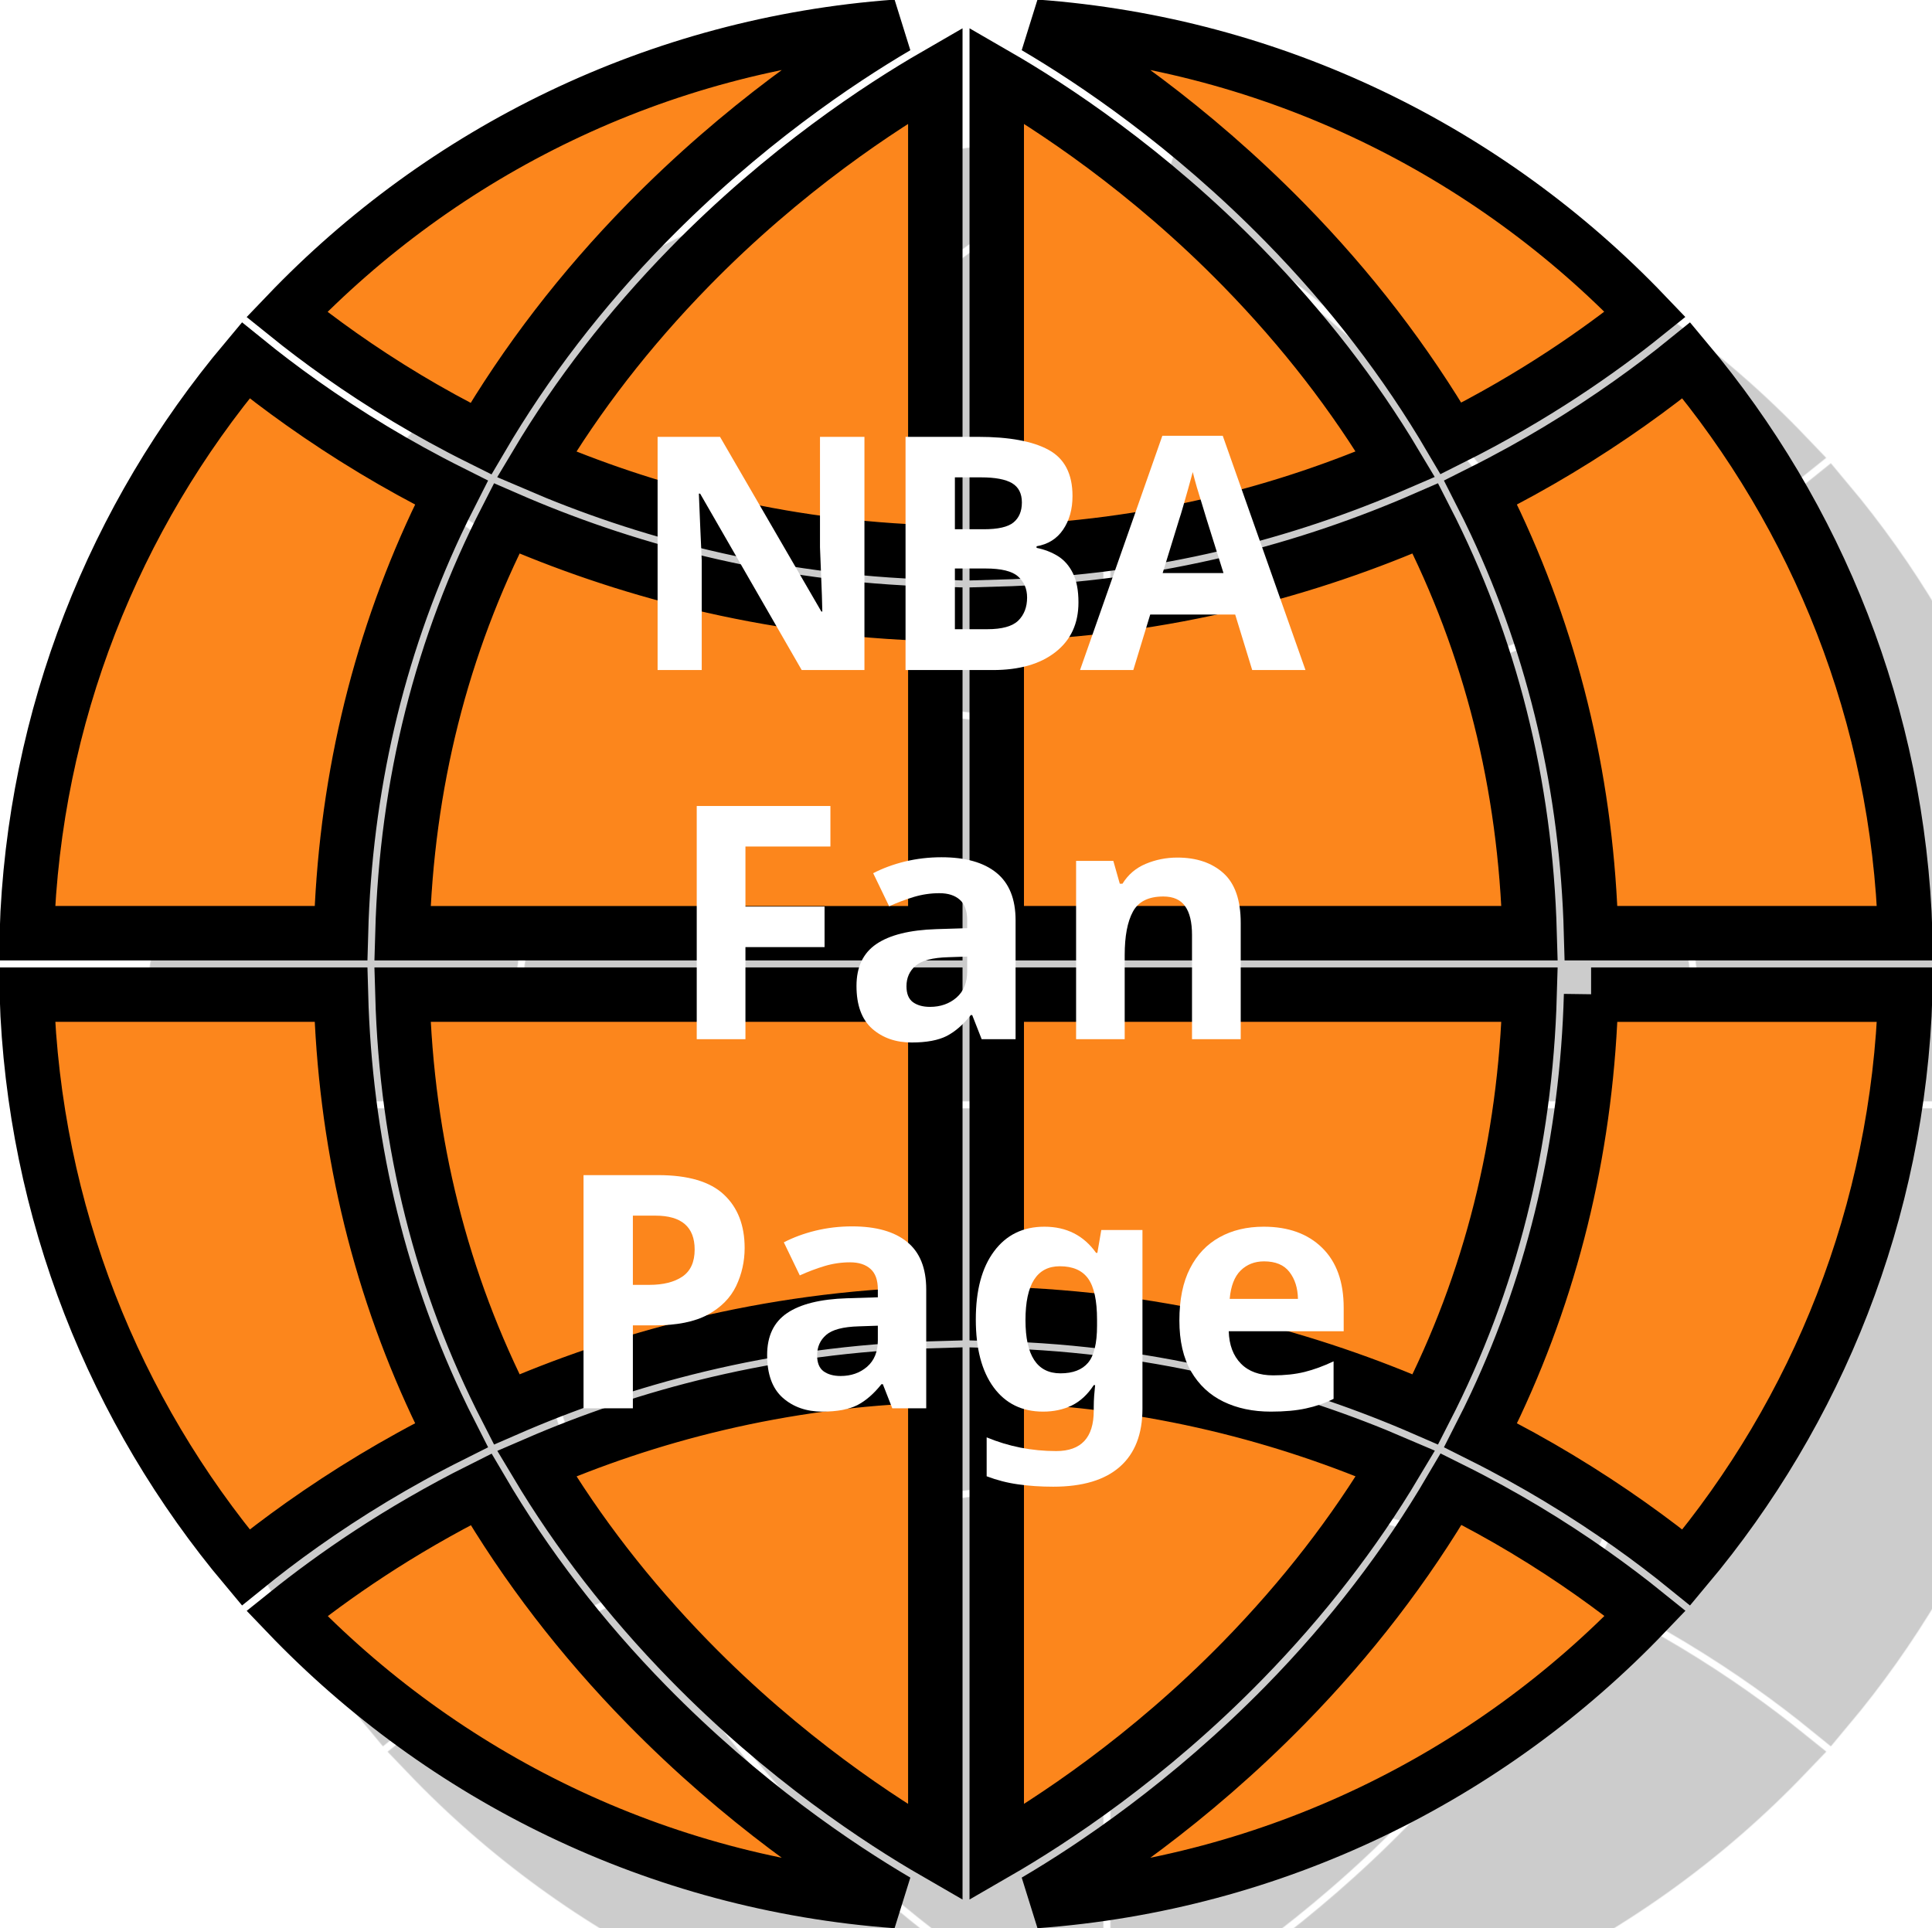
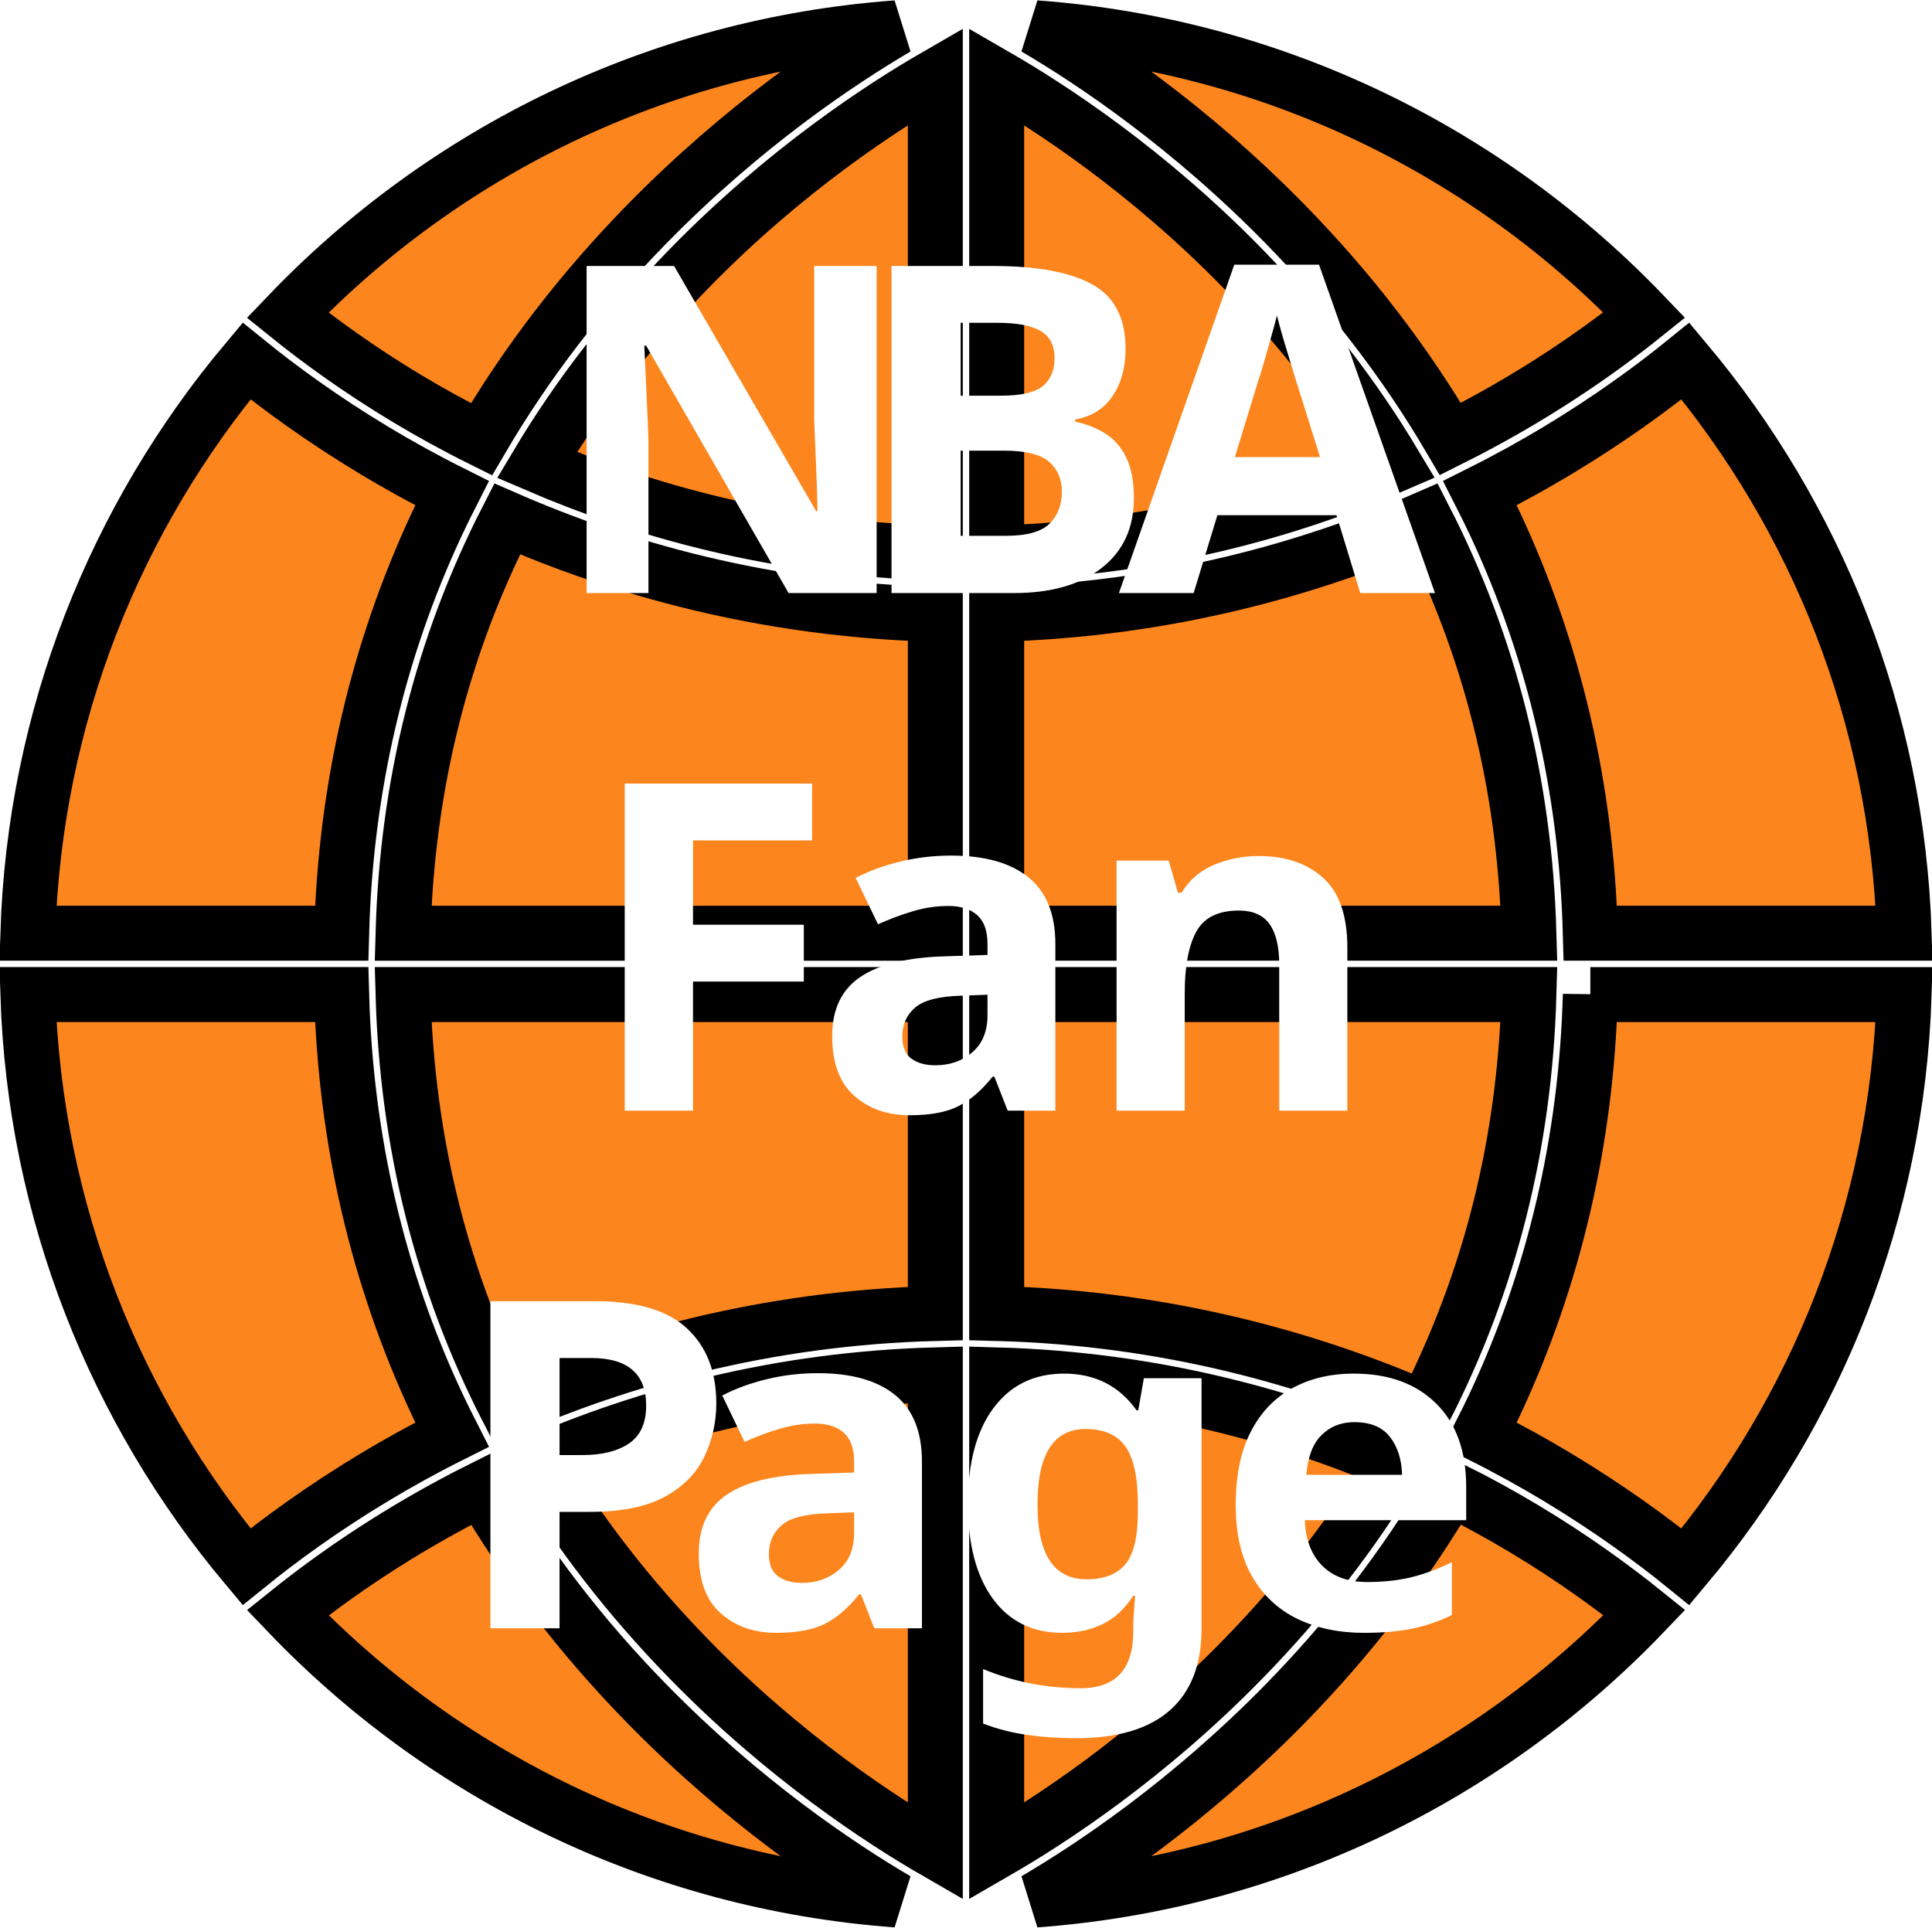
- <svg xmlns="http://www.w3.org/2000/svg" version="1.1" width="283.862" height="283.272" viewBox="124.765 78.906 283.862 283.272" xml:space="preserve">
+ <svg xmlns="http://www.w3.org/2000/svg" version="1.1" width="210.879" height="210.441" viewBox="102.531 52.953 210.879 210.441" xml:space="preserve">
  <defs>
</defs>
-   <g transform="matrix(3.45 0 0 3.45 266.7 220.54)" id="VCOUYx0vtBfMYMJuZmrHp">
-     <filter id="SVGID_120" y="-28%" height="156%" x="-27%" width="154%">
-       <feGaussianBlur in="SourceAlpha" stdDeviation="0" />
-       <feOffset dx="6" dy="6" result="oBlur" />
-       <feFlood flood-color="rgb(0,0,0)" flood-opacity="0.2" />
-       <feComposite in2="oBlur" operator="in" />
-       <feMerge>
-         <feMergeNode />
-         <feMergeNode in="SourceGraphic" />
-       </feMerge>
-     </filter>
-     <path style="stroke: rgb(0,0,0); stroke-width: 8; stroke-dasharray: none; stroke-linecap: butt; stroke-dashoffset: 0; stroke-linejoin: miter; stroke-miterlimit: 4; fill: rgb(252,134,29); fill-rule: nonzero; opacity: 1;filter: url(#SVGID_120);" vector-effect="non-scaling-stroke" transform=" translate(-40, -40)" d="M 64.002 38.692 L 41.308 38.692 L 41.308 25.094 C 48.602 24.901 54.766 23.12 59.564 21.027 C 62.337 26.437 63.823 32.342 64.002 38.692 z M 41.308 2.16 L 41.308 22.477 C 47.964 22.293 53.663 20.721 58.288 18.721 C 56.526 15.769 54.363 12.974 51.798 10.345 C 47.724 6.17 43.608 3.488 41.308 2.16 z M 38.692 38.692 L 38.692 25.094 C 31.398 24.901 25.234 23.12 20.436 21.027 C 17.663 26.437 16.177 32.342 15.998 38.693 L 38.692 38.693 z M 28.202 10.345 C 25.635 12.975 23.47 15.772 21.708 18.727 C 26.195 20.656 31.929 22.287 38.692 22.476 L 38.692 2.16 C 36.392 3.488 32.276 6.17 28.202 10.345 z M 66.62 41.308 C 66.452 47.484 65.088 53.351 62.558 58.763 C 62.353 59.203 62.137 59.639 61.916 60.073 C 63.132 60.682 64.237 61.297 65.225 61.892 C 67.445 63.229 69.266 64.562 70.676 65.706 C 76.248 59.063 79.702 50.585 80 41.309 L 66.62 41.309 z M 13.38 38.692 C 13.549 32.516 14.913 26.649 17.442 21.237 C 17.648 20.797 17.863 20.361 18.084 19.927 C 16.868 19.318 15.763 18.703 14.775 18.108 C 12.555 16.771 10.734 15.438 9.324 14.294 C 3.752 20.938 0.298 29.416 0 38.692 L 13.38 38.692 z M 38.692 41.308 L 15.998 41.308 C 16.177 47.658 17.663 53.563 20.436 58.973 C 25.234 56.88 31.399 55.099 38.692 54.906 L 38.692 41.308 z M 18.084 60.073 C 17.863 59.639 17.647 59.203 17.442 58.763 C 14.912 53.35 13.548 47.484 13.38 41.308 L 0 41.308 C 0.298 50.584 3.752 59.062 9.324 65.705 C 10.734 64.561 12.555 63.228 14.775 61.891 C 15.763 61.297 16.868 60.681 18.084 60.073 z M 26.4 71.554 C 23.624 68.721 21.263 65.646 19.347 62.38 C 15.805 64.151 13.027 66.099 11.078 67.665 C 17.727 74.614 26.855 79.17 37.041 79.914 C 34.56 78.456 30.496 75.735 26.4 71.554 z M 16.212 15.92 C 17.146 16.479 18.19 17.059 19.34 17.631 C 21.257 14.361 23.621 11.283 26.4 8.446 C 30.496 4.266 34.56 1.544 37.041 0.086 C 26.853 0.83 17.723 5.388 11.074 12.34 C 12.408 13.416 14.129 14.671 16.212 15.92 z M 63.788 64.08 C 62.854 63.521 61.81 62.941 60.66 62.369 C 58.743 65.639 56.379 68.717 53.6 71.554 C 49.504 75.734 45.44 78.456 42.959 79.914 C 53.148 79.169 62.278 74.611 68.927 67.66 C 67.592 66.584 65.871 65.329 63.788 64.08 z M 53.6 8.446 C 56.376 11.279 58.737 14.354 60.653 17.62 C 64.195 15.849 66.973 13.901 68.921 12.335 C 62.273 5.386 53.145 0.83 42.959 0.085 C 45.44 1.544 49.504 4.266 53.6 8.446 z M 41.308 41.308 L 41.308 54.906 C 48.602 55.099 54.766 56.88 59.564 58.973 C 62.337 53.563 63.823 47.658 64.002 41.308 L 41.308 41.308 z M 51.798 69.655 C 54.365 67.025 56.53 64.228 58.292 61.273 C 53.805 59.344 48.071 57.713 41.308 57.524 L 41.308 77.84 C 43.608 76.512 47.724 73.83 51.798 69.655 z M 65.224 18.108 C 64.236 18.703 63.131 19.318 61.915 19.927 C 62.136 20.361 62.352 20.797 62.557 21.237 C 65.087 26.65 66.451 32.516 66.619 38.692 L 80 38.692 C 79.702 29.416 76.248 20.938 70.676 14.295 C 69.266 15.438 67.445 16.771 65.224 18.108 z M 38.692 77.84 L 38.692 57.523 C 32.036 57.707 26.337 59.279 21.712 61.279 C 23.474 64.231 25.637 67.026 28.202 69.655 C 32.276 73.83 36.392 76.512 38.692 77.84 z" stroke-linecap="round" />
+   <g transform="matrix(2.56 0 0 2.56 207.97 158.17)" id="VCOUYx0vtBfMYMJuZmrHp">
+     <path style="stroke: rgb(0,0,0); stroke-width: 6; stroke-dasharray: none; stroke-linecap: butt; stroke-dashoffset: 0; stroke-linejoin: miter; stroke-miterlimit: 4; fill: rgb(252,134,29); fill-rule: nonzero; opacity: 1;" vector-effect="non-scaling-stroke" transform=" translate(-40, -40)" d="M 64.002 38.692 L 41.308 38.692 L 41.308 25.094 C 48.602 24.901 54.766 23.12 59.564 21.027 C 62.337 26.437 63.823 32.342 64.002 38.692 z M 41.308 2.16 L 41.308 22.477 C 47.964 22.293 53.663 20.721 58.288 18.721 C 56.526 15.769 54.363 12.974 51.798 10.345 C 47.724 6.17 43.608 3.488 41.308 2.16 z M 38.692 38.692 L 38.692 25.094 C 31.398 24.901 25.234 23.12 20.436 21.027 C 17.663 26.437 16.177 32.342 15.998 38.693 L 38.692 38.693 z M 28.202 10.345 C 25.635 12.975 23.47 15.772 21.708 18.727 C 26.195 20.656 31.929 22.287 38.692 22.476 L 38.692 2.16 C 36.392 3.488 32.276 6.17 28.202 10.345 z M 66.62 41.308 C 66.452 47.484 65.088 53.351 62.558 58.763 C 62.353 59.203 62.137 59.639 61.916 60.073 C 63.132 60.682 64.237 61.297 65.225 61.892 C 67.445 63.229 69.266 64.562 70.676 65.706 C 76.248 59.063 79.702 50.585 80 41.309 L 66.62 41.309 z M 13.38 38.692 C 13.549 32.516 14.913 26.649 17.442 21.237 C 17.648 20.797 17.863 20.361 18.084 19.927 C 16.868 19.318 15.763 18.703 14.775 18.108 C 12.555 16.771 10.734 15.438 9.324 14.294 C 3.752 20.938 0.298 29.416 0 38.692 L 13.38 38.692 z M 38.692 41.308 L 15.998 41.308 C 16.177 47.658 17.663 53.563 20.436 58.973 C 25.234 56.88 31.399 55.099 38.692 54.906 L 38.692 41.308 z M 18.084 60.073 C 17.863 59.639 17.647 59.203 17.442 58.763 C 14.912 53.35 13.548 47.484 13.38 41.308 L 0 41.308 C 0.298 50.584 3.752 59.062 9.324 65.705 C 10.734 64.561 12.555 63.228 14.775 61.891 C 15.763 61.297 16.868 60.681 18.084 60.073 z M 26.4 71.554 C 23.624 68.721 21.263 65.646 19.347 62.38 C 15.805 64.151 13.027 66.099 11.078 67.665 C 17.727 74.614 26.855 79.17 37.041 79.914 C 34.56 78.456 30.496 75.735 26.4 71.554 z M 16.212 15.92 C 17.146 16.479 18.19 17.059 19.34 17.631 C 21.257 14.361 23.621 11.283 26.4 8.446 C 30.496 4.266 34.56 1.544 37.041 0.086 C 26.853 0.83 17.723 5.388 11.074 12.34 C 12.408 13.416 14.129 14.671 16.212 15.92 z M 63.788 64.08 C 62.854 63.521 61.81 62.941 60.66 62.369 C 58.743 65.639 56.379 68.717 53.6 71.554 C 49.504 75.734 45.44 78.456 42.959 79.914 C 53.148 79.169 62.278 74.611 68.927 67.66 C 67.592 66.584 65.871 65.329 63.788 64.08 z M 53.6 8.446 C 56.376 11.279 58.737 14.354 60.653 17.62 C 64.195 15.849 66.973 13.901 68.921 12.335 C 62.273 5.386 53.145 0.83 42.959 0.085 C 45.44 1.544 49.504 4.266 53.6 8.446 z M 41.308 41.308 L 41.308 54.906 C 48.602 55.099 54.766 56.88 59.564 58.973 C 62.337 53.563 63.823 47.658 64.002 41.308 L 41.308 41.308 z M 51.798 69.655 C 54.365 67.025 56.53 64.228 58.292 61.273 C 53.805 59.344 48.071 57.713 41.308 57.524 L 41.308 77.84 C 43.608 76.512 47.724 73.83 51.798 69.655 z M 65.224 18.108 C 64.236 18.703 63.131 19.318 61.915 19.927 C 62.136 20.361 62.352 20.797 62.557 21.237 C 65.087 26.65 66.451 32.516 66.619 38.692 L 80 38.692 C 79.702 29.416 76.248 20.938 70.676 14.295 C 69.266 15.438 67.445 16.771 65.224 18.108 z M 38.692 77.84 L 38.692 57.523 C 32.036 57.707 26.337 59.279 21.712 61.279 C 23.474 64.231 25.637 67.026 28.202 69.655 C 32.276 73.83 36.392 76.512 38.692 77.84 z" stroke-linecap="round" />
  </g>
-   <g transform="matrix(1 0 0 1 266.7 220.54)" style="" id="7H4eXoxa4G5K6C00hD9Ba">
-     <text xml:space="preserve" font-family="Epilogue" font-size="48" font-style="normal" font-weight="800" letter-spacing="0.096" line-height="1" style="stroke: none; stroke-width: 1; stroke-dasharray: none; stroke-linecap: butt; stroke-dashoffset: 0; stroke-linejoin: miter; stroke-miterlimit: 4; fill: rgb(255,255,255); fill-rule: nonzero; opacity: 1; white-space: pre;">
-       <tspan x="-49.63" y="-43.18">N</tspan>
-       <tspan x="-13.2" y="-43.18">B</tspan>
-       <tspan x="16.75" y="-43.18">A</tspan>
-       <tspan x="-43.88" y="11.06">F</tspan>
-       <tspan x="-18.11" y="11.06">a</tspan>
-       <tspan x="12.42" y="11.06">n</tspan>
-       <tspan x="-60.51" y="65.3">P</tspan>
-       <tspan x="-31.24" y="65.3">a</tspan>
-       <tspan x="-0.72" y="65.3">g</tspan>
-       <tspan x="29.19" y="65.3">e</tspan>
+   <g transform="matrix(1 0 0 1 207.97 164.73)" style="" id="7H4eXoxa4G5K6C00hD9Ba">
+     <text xml:space="preserve" font-family="Hammersmith One" font-size="50" font-style="normal" font-weight="800" letter-spacing="0.1" line-height="1" style="stroke: rgb(0,0,0); stroke-width: 0; stroke-dasharray: none; stroke-linecap: butt; stroke-dashoffset: 0; stroke-linejoin: miter; stroke-miterlimit: 4; fill: rgb(255,255,255); fill-rule: nonzero; opacity: 1; white-space: pre;">
+       <tspan x="-45.91" y="-47.04">N</tspan>
+       <tspan x="-12.63" y="-47.04">B</tspan>
+       <tspan x="16.69" y="-47.04">A</tspan>
+       <tspan x="-41.75" y="9.46">F</tspan>
+       <tspan x="-16.7" y="9.46">a</tspan>
+       <tspan x="12.53" y="9.46">n</tspan>
+       <tspan x="-56.41" y="65.96">P</tspan>
+       <tspan x="-31.26" y="65.96">a</tspan>
+       <tspan x="-2.04" y="65.96">g</tspan>
+       <tspan x="27.19" y="65.96">e</tspan>
    </text>
  </g>
</svg>
